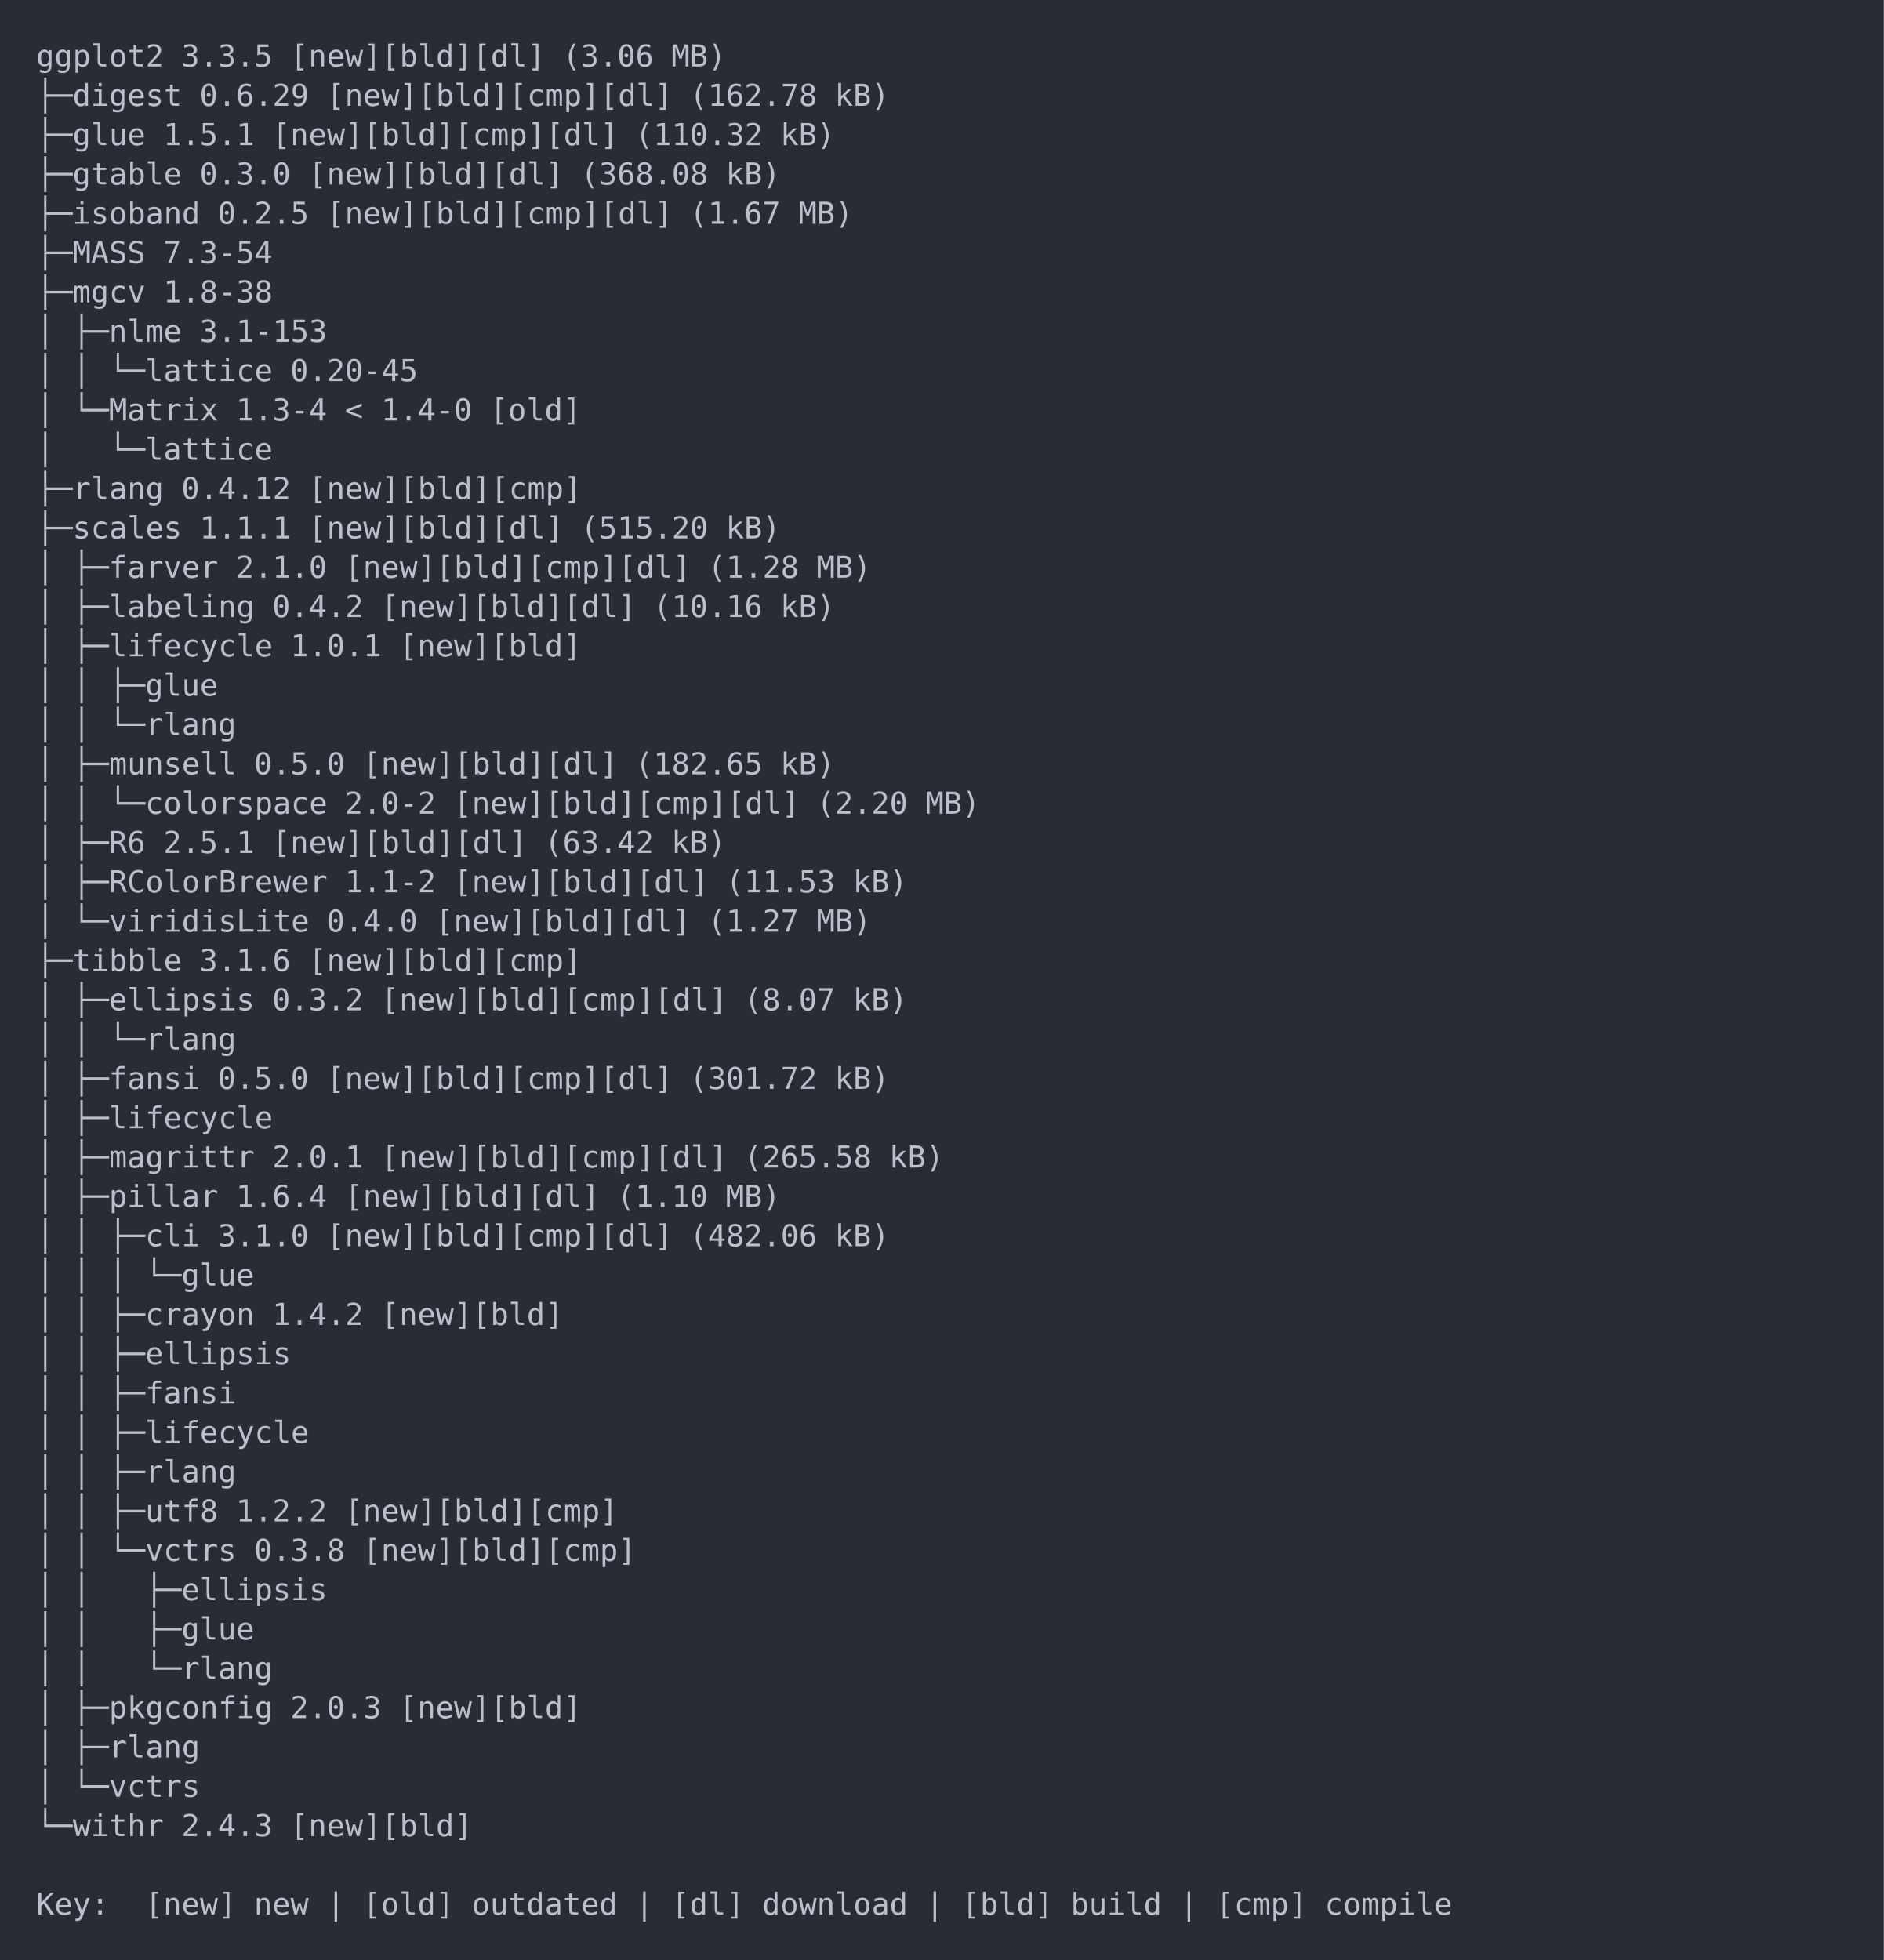
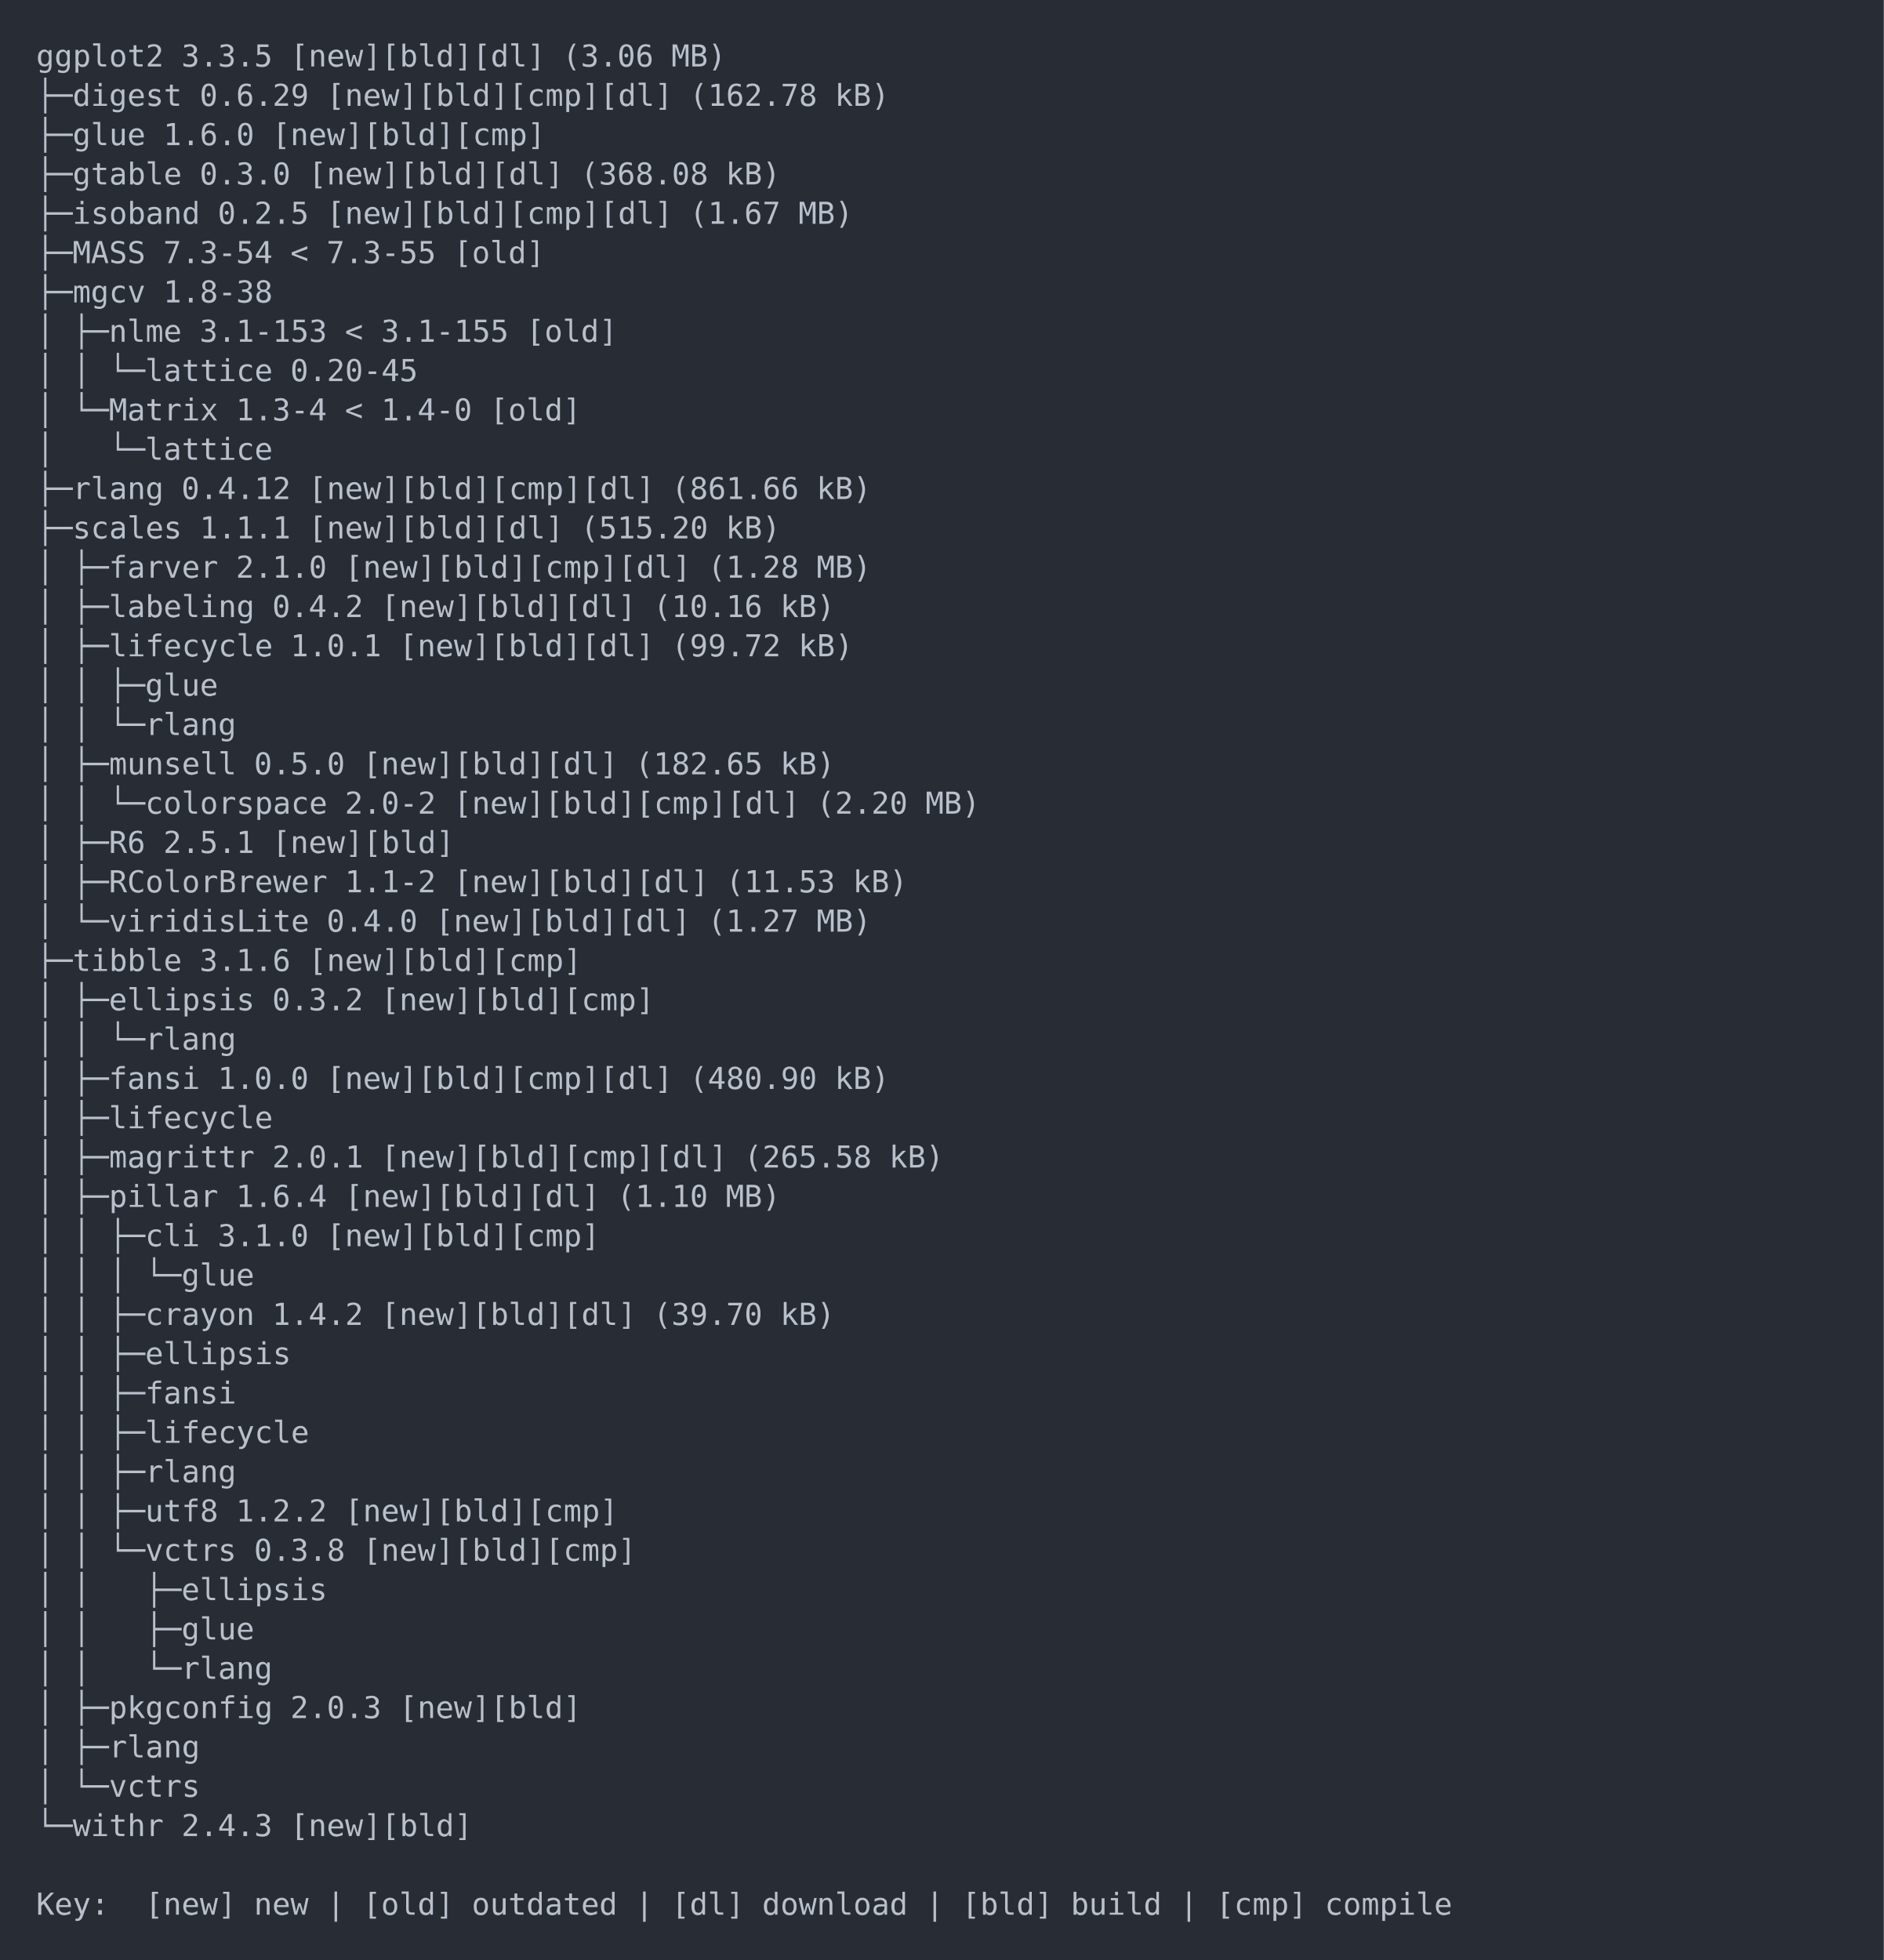
<svg xmlns="http://www.w3.org/2000/svg" xmlns:xlink="http://www.w3.org/1999/xlink" width="1040" height="1082.08">
  <rect width="1040" height="1082.08" rx="0" ry="0" class="a" />
  <svg height="1042.08" viewBox="0 0 100 104.208" width="1000" x="20" y="20">
    <style>.a{fill:rgb(40,45,53)}.b{font-family:'Fira Code',Monaco,Consolas,Menlo,'Bitstream Vera Sans Mono','Powerline Symbols',monospace}.c{fill:rgb(185,192,203);white-space:pre}.d{fill:transparent}</style>
    <g font-family="'Fira Code',Monaco,Consolas,Menlo,'Bitstream Vera Sans Mono','Powerline Symbols',monospace" font-size="1.67" class="b">
      <defs>
        <symbol id="1">
          <text x="0" y="1.67" class="c">│</text>
          <text x="2.004" y="1.67" class="c">│</text>
          <text x="4.008" y="1.67" class="c">└─rlang</text>
        </symbol>
        <symbol id="a">
          <rect height="49" width="100" x="0" y="0" class="d" />
        </symbol>
      </defs>
      <rect height="104.208" width="100" class="a" />
      <svg x="0" y="0" width="100">
        <svg x="0">
          <use xlink:href="#a" />
          <text x="0" y="1.67" class="c">ggplot2</text>
          <text x="8.016" y="1.67" class="c">3.3.5</text>
          <text x="14.028" y="1.67" class="c">[new][bld][dl]</text>
          <text x="29.058" y="1.67" class="c">(3.06</text>
          <text x="35.07" y="1.67" class="c">MB)</text>
          <text x="0" y="3.841" class="c">├─digest</text>
          <text x="9.018" y="3.841" class="c">0.6.29</text>
          <text x="16.032" y="3.841" class="c">[new][bld][cmp][dl]</text>
          <text x="36.072" y="3.841" class="c">(162.78</text>
          <text x="44.088" y="3.841" class="c">kB)</text>
          <text x="0" y="6.012" class="c">├─glue</text>
-           <text x="7.014" y="6.012" class="c">1.5.1</text>
-           <text x="13.026" y="6.012" class="c">[new][bld][cmp][dl]</text>
-           <text x="33.066" y="6.012" class="c">(110.32</text>
-           <text x="41.082" y="6.012" class="c">kB)</text>
+           <text x="7.014" y="6.012" class="c">1.6.0</text>
+           <text x="13.026" y="6.012" class="c">[new][bld][cmp]</text>
          <text x="0" y="8.183" class="c">├─gtable</text>
          <text x="9.018" y="8.183" class="c">0.3.0</text>
          <text x="15.03" y="8.183" class="c">[new][bld][dl]</text>
          <text x="30.06" y="8.183" class="c">(368.08</text>
          <text x="38.076" y="8.183" class="c">kB)</text>
          <text x="0" y="10.354" class="c">├─isoband</text>
          <text x="10.02" y="10.354" class="c">0.2.5</text>
          <text x="16.032" y="10.354" class="c">[new][bld][cmp][dl]</text>
          <text x="36.072" y="10.354" class="c">(1.67</text>
          <text x="42.084" y="10.354" class="c">MB)</text>
          <text x="0" y="12.525" class="c">├─MASS</text>
          <text x="7.014" y="12.525" class="c">7.3-54</text>
+           <text x="14.028" y="12.525" class="c">&lt;</text>
+           <text x="16.032" y="12.525" class="c">7.3-55</text>
+           <text x="23.046" y="12.525" class="c">[old]</text>
          <text x="0" y="14.696" class="c">├─mgcv</text>
          <text x="7.014" y="14.696" class="c">1.8-38</text>
          <text x="0" y="16.867" class="c">│</text>
          <text x="2.004" y="16.867" class="c">├─nlme</text>
          <text x="9.018" y="16.867" class="c">3.1-153</text>
+           <text x="17.034" y="16.867" class="c">&lt;</text>
+           <text x="19.038" y="16.867" class="c">3.1-155</text>
+           <text x="27.054" y="16.867" class="c">[old]</text>
          <text x="0" y="19.038" class="c">│</text>
          <text x="2.004" y="19.038" class="c">│</text>
          <text x="4.008" y="19.038" class="c">└─lattice</text>
          <text x="14.028" y="19.038" class="c">0.20-45</text>
          <text x="0" y="21.209" class="c">│</text>
          <text x="2.004" y="21.209" class="c">└─Matrix</text>
          <text x="11.022" y="21.209" class="c">1.3-4</text>
          <text x="17.034" y="21.209" class="c">&lt;</text>
          <text x="19.038" y="21.209" class="c">1.4-0</text>
          <text x="25.05" y="21.209" class="c">[old]</text>
          <text x="0" y="23.38" class="c">│</text>
          <text x="4.008" y="23.38" class="c">└─lattice</text>
          <text x="0" y="25.551" class="c">├─rlang</text>
          <text x="8.016" y="25.551" class="c">0.4.12</text>
-           <text x="15.03" y="25.551" class="c">[new][bld][cmp]</text>
+           <text x="15.03" y="25.551" class="c">[new][bld][cmp][dl]</text>
+           <text x="35.07" y="25.551" class="c">(861.66</text>
+           <text x="43.086" y="25.551" class="c">kB)</text>
          <text x="0" y="27.722" class="c">├─scales</text>
          <text x="9.018" y="27.722" class="c">1.1.1</text>
          <text x="15.03" y="27.722" class="c">[new][bld][dl]</text>
          <text x="30.06" y="27.722" class="c">(515.20</text>
          <text x="38.076" y="27.722" class="c">kB)</text>
          <text x="0" y="29.893" class="c">│</text>
          <text x="2.004" y="29.893" class="c">├─farver</text>
          <text x="11.022" y="29.893" class="c">2.1.0</text>
          <text x="17.034" y="29.893" class="c">[new][bld][cmp][dl]</text>
          <text x="37.074" y="29.893" class="c">(1.28</text>
          <text x="43.086" y="29.893" class="c">MB)</text>
          <text x="0" y="32.064" class="c">│</text>
          <text x="2.004" y="32.064" class="c">├─labeling</text>
          <text x="13.026" y="32.064" class="c">0.4.2</text>
          <text x="19.038" y="32.064" class="c">[new][bld][dl]</text>
          <text x="34.068" y="32.064" class="c">(10.16</text>
          <text x="41.082" y="32.064" class="c">kB)</text>
          <text x="0" y="34.235" class="c">│</text>
          <text x="2.004" y="34.235" class="c">├─lifecycle</text>
          <text x="14.028" y="34.235" class="c">1.0.1</text>
-           <text x="20.04" y="34.235" class="c">[new][bld]</text>
+           <text x="20.04" y="34.235" class="c">[new][bld][dl]</text>
+           <text x="35.07" y="34.235" class="c">(99.72</text>
+           <text x="42.084" y="34.235" class="c">kB)</text>
          <text x="0" y="36.406" class="c">│</text>
          <text x="2.004" y="36.406" class="c">│</text>
          <text x="4.008" y="36.406" class="c">├─glue</text>
          <use xlink:href="#1" y="36.907" />
          <text x="0" y="40.748" class="c">│</text>
          <text x="2.004" y="40.748" class="c">├─munsell</text>
          <text x="12.024" y="40.748" class="c">0.5.0</text>
          <text x="18.036" y="40.748" class="c">[new][bld][dl]</text>
          <text x="33.066" y="40.748" class="c">(182.65</text>
          <text x="41.082" y="40.748" class="c">kB)</text>
          <text x="0" y="42.919" class="c">│</text>
          <text x="2.004" y="42.919" class="c">│</text>
          <text x="4.008" y="42.919" class="c">└─colorspace</text>
          <text x="17.034" y="42.919" class="c">2.0-2</text>
          <text x="23.046" y="42.919" class="c">[new][bld][cmp][dl]</text>
          <text x="43.086" y="42.919" class="c">(2.20</text>
          <text x="49.098" y="42.919" class="c">MB)</text>
          <text x="0" y="45.09" class="c">│</text>
          <text x="2.004" y="45.09" class="c">├─R6</text>
          <text x="7.014" y="45.09" class="c">2.5.1</text>
-           <text x="13.026" y="45.09" class="c">[new][bld][dl]</text>
-           <text x="28.056" y="45.09" class="c">(63.42</text>
-           <text x="35.07" y="45.09" class="c">kB)</text>
+           <text x="13.026" y="45.09" class="c">[new][bld]</text>
          <text x="0" y="47.261" class="c">│</text>
          <text x="2.004" y="47.261" class="c">├─RColorBrewer</text>
          <text x="17.034" y="47.261" class="c">1.1-2</text>
          <text x="23.046" y="47.261" class="c">[new][bld][dl]</text>
          <text x="38.076" y="47.261" class="c">(11.53</text>
          <text x="45.09" y="47.261" class="c">kB)</text>
          <text x="0" y="49.432" class="c">│</text>
          <text x="2.004" y="49.432" class="c">└─viridisLite</text>
          <text x="16.032" y="49.432" class="c">0.4.0</text>
          <text x="22.044" y="49.432" class="c">[new][bld][dl]</text>
          <text x="37.074" y="49.432" class="c">(1.27</text>
          <text x="43.086" y="49.432" class="c">MB)</text>
          <text x="0" y="51.603" class="c">├─tibble</text>
          <text x="9.018" y="51.603" class="c">3.1.6</text>
          <text x="15.03" y="51.603" class="c">[new][bld][cmp]</text>
          <text x="0" y="53.774" class="c">│</text>
          <text x="2.004" y="53.774" class="c">├─ellipsis</text>
          <text x="13.026" y="53.774" class="c">0.3.2</text>
-           <text x="19.038" y="53.774" class="c">[new][bld][cmp][dl]</text>
-           <text x="39.078" y="53.774" class="c">(8.07</text>
-           <text x="45.09" y="53.774" class="c">kB)</text>
+           <text x="19.038" y="53.774" class="c">[new][bld][cmp]</text>
          <use xlink:href="#1" y="54.275" />
          <text x="0" y="58.116" class="c">│</text>
          <text x="2.004" y="58.116" class="c">├─fansi</text>
-           <text x="10.02" y="58.116" class="c">0.5.0</text>
+           <text x="10.02" y="58.116" class="c">1.0.0</text>
          <text x="16.032" y="58.116" class="c">[new][bld][cmp][dl]</text>
-           <text x="36.072" y="58.116" class="c">(301.72</text>
+           <text x="36.072" y="58.116" class="c">(480.90</text>
          <text x="44.088" y="58.116" class="c">kB)</text>
          <text x="0" y="60.287" class="c">│</text>
          <text x="2.004" y="60.287" class="c">├─lifecycle</text>
          <text x="0" y="62.458" class="c">│</text>
          <text x="2.004" y="62.458" class="c">├─magrittr</text>
          <text x="13.026" y="62.458" class="c">2.0.1</text>
          <text x="19.038" y="62.458" class="c">[new][bld][cmp][dl]</text>
          <text x="39.078" y="62.458" class="c">(265.58</text>
          <text x="47.094" y="62.458" class="c">kB)</text>
          <text x="0" y="64.629" class="c">│</text>
          <text x="2.004" y="64.629" class="c">├─pillar</text>
          <text x="11.022" y="64.629" class="c">1.6.4</text>
          <text x="17.034" y="64.629" class="c">[new][bld][dl]</text>
          <text x="32.064" y="64.629" class="c">(1.10</text>
          <text x="38.076" y="64.629" class="c">MB)</text>
          <text x="0" y="66.8" class="c">│</text>
          <text x="2.004" y="66.8" class="c">│</text>
          <text x="4.008" y="66.8" class="c">├─cli</text>
          <text x="10.02" y="66.8" class="c">3.1.0</text>
-           <text x="16.032" y="66.8" class="c">[new][bld][cmp][dl]</text>
-           <text x="36.072" y="66.8" class="c">(482.06</text>
-           <text x="44.088" y="66.8" class="c">kB)</text>
+           <text x="16.032" y="66.8" class="c">[new][bld][cmp]</text>
          <text x="0" y="68.971" class="c">│</text>
          <text x="2.004" y="68.971" class="c">│</text>
          <text x="4.008" y="68.971" class="c">│</text>
          <text x="6.012" y="68.971" class="c">└─glue</text>
          <text x="0" y="71.142" class="c">│</text>
          <text x="2.004" y="71.142" class="c">│</text>
          <text x="4.008" y="71.142" class="c">├─crayon</text>
          <text x="13.026" y="71.142" class="c">1.4.2</text>
-           <text x="19.038" y="71.142" class="c">[new][bld]</text>
+           <text x="19.038" y="71.142" class="c">[new][bld][dl]</text>
+           <text x="34.068" y="71.142" class="c">(39.70</text>
+           <text x="41.082" y="71.142" class="c">kB)</text>
          <text x="0" y="73.313" class="c">│</text>
          <text x="2.004" y="73.313" class="c">│</text>
          <text x="4.008" y="73.313" class="c">├─ellipsis</text>
          <text x="0" y="75.484" class="c">│</text>
          <text x="2.004" y="75.484" class="c">│</text>
          <text x="4.008" y="75.484" class="c">├─fansi</text>
          <text x="0" y="77.655" class="c">│</text>
          <text x="2.004" y="77.655" class="c">│</text>
          <text x="4.008" y="77.655" class="c">├─lifecycle</text>
          <text x="0" y="79.826" class="c">│</text>
          <text x="2.004" y="79.826" class="c">│</text>
          <text x="4.008" y="79.826" class="c">├─rlang</text>
          <text x="0" y="81.997" class="c">│</text>
          <text x="2.004" y="81.997" class="c">│</text>
          <text x="4.008" y="81.997" class="c">├─utf8</text>
          <text x="11.022" y="81.997" class="c">1.2.2</text>
          <text x="17.034" y="81.997" class="c">[new][bld][cmp]</text>
          <text x="0" y="84.168" class="c">│</text>
          <text x="2.004" y="84.168" class="c">│</text>
          <text x="4.008" y="84.168" class="c">└─vctrs</text>
          <text x="12.024" y="84.168" class="c">0.3.8</text>
          <text x="18.036" y="84.168" class="c">[new][bld][cmp]</text>
          <text x="0" y="86.339" class="c">│</text>
          <text x="2.004" y="86.339" class="c">│</text>
          <text x="6.012" y="86.339" class="c">├─ellipsis</text>
          <text x="0" y="88.51" class="c">│</text>
          <text x="2.004" y="88.51" class="c">│</text>
          <text x="6.012" y="88.51" class="c">├─glue</text>
          <text x="0" y="90.681" class="c">│</text>
          <text x="2.004" y="90.681" class="c">│</text>
          <text x="6.012" y="90.681" class="c">└─rlang</text>
          <text x="0" y="92.852" class="c">│</text>
          <text x="2.004" y="92.852" class="c">├─pkgconfig</text>
          <text x="14.028" y="92.852" class="c">2.0.3</text>
          <text x="20.04" y="92.852" class="c">[new][bld]</text>
          <text x="0" y="95.023" class="c">│</text>
          <text x="2.004" y="95.023" class="c">├─rlang</text>
          <text x="0" y="97.194" class="c">│</text>
          <text x="2.004" y="97.194" class="c">└─vctrs</text>
          <text x="0" y="99.365" class="c">└─withr</text>
          <text x="8.016" y="99.365" class="c">2.4.3</text>
          <text x="14.028" y="99.365" class="c">[new][bld]</text>
          <text x="0" y="103.707" class="c">Key:</text>
          <text x="6.012" y="103.707" class="c">[new]</text>
          <text x="12.024" y="103.707" class="c">new</text>
          <text x="16.032" y="103.707" class="c">|</text>
          <text x="18.036" y="103.707" class="c">[old]</text>
          <text x="24.048" y="103.707" class="c">outdated</text>
          <text x="33.066" y="103.707" class="c">|</text>
          <text x="35.07" y="103.707" class="c">[dl]</text>
          <text x="40.08" y="103.707" class="c">download</text>
          <text x="49.098" y="103.707" class="c">|</text>
          <text x="51.102" y="103.707" class="c">[bld]</text>
          <text x="57.114" y="103.707" class="c">build</text>
          <text x="63.126" y="103.707" class="c">|</text>
          <text x="65.13" y="103.707" class="c">[cmp]</text>
          <text x="71.142" y="103.707" class="c">compile</text>
        </svg>
      </svg>
    </g>
  </svg>
</svg>
